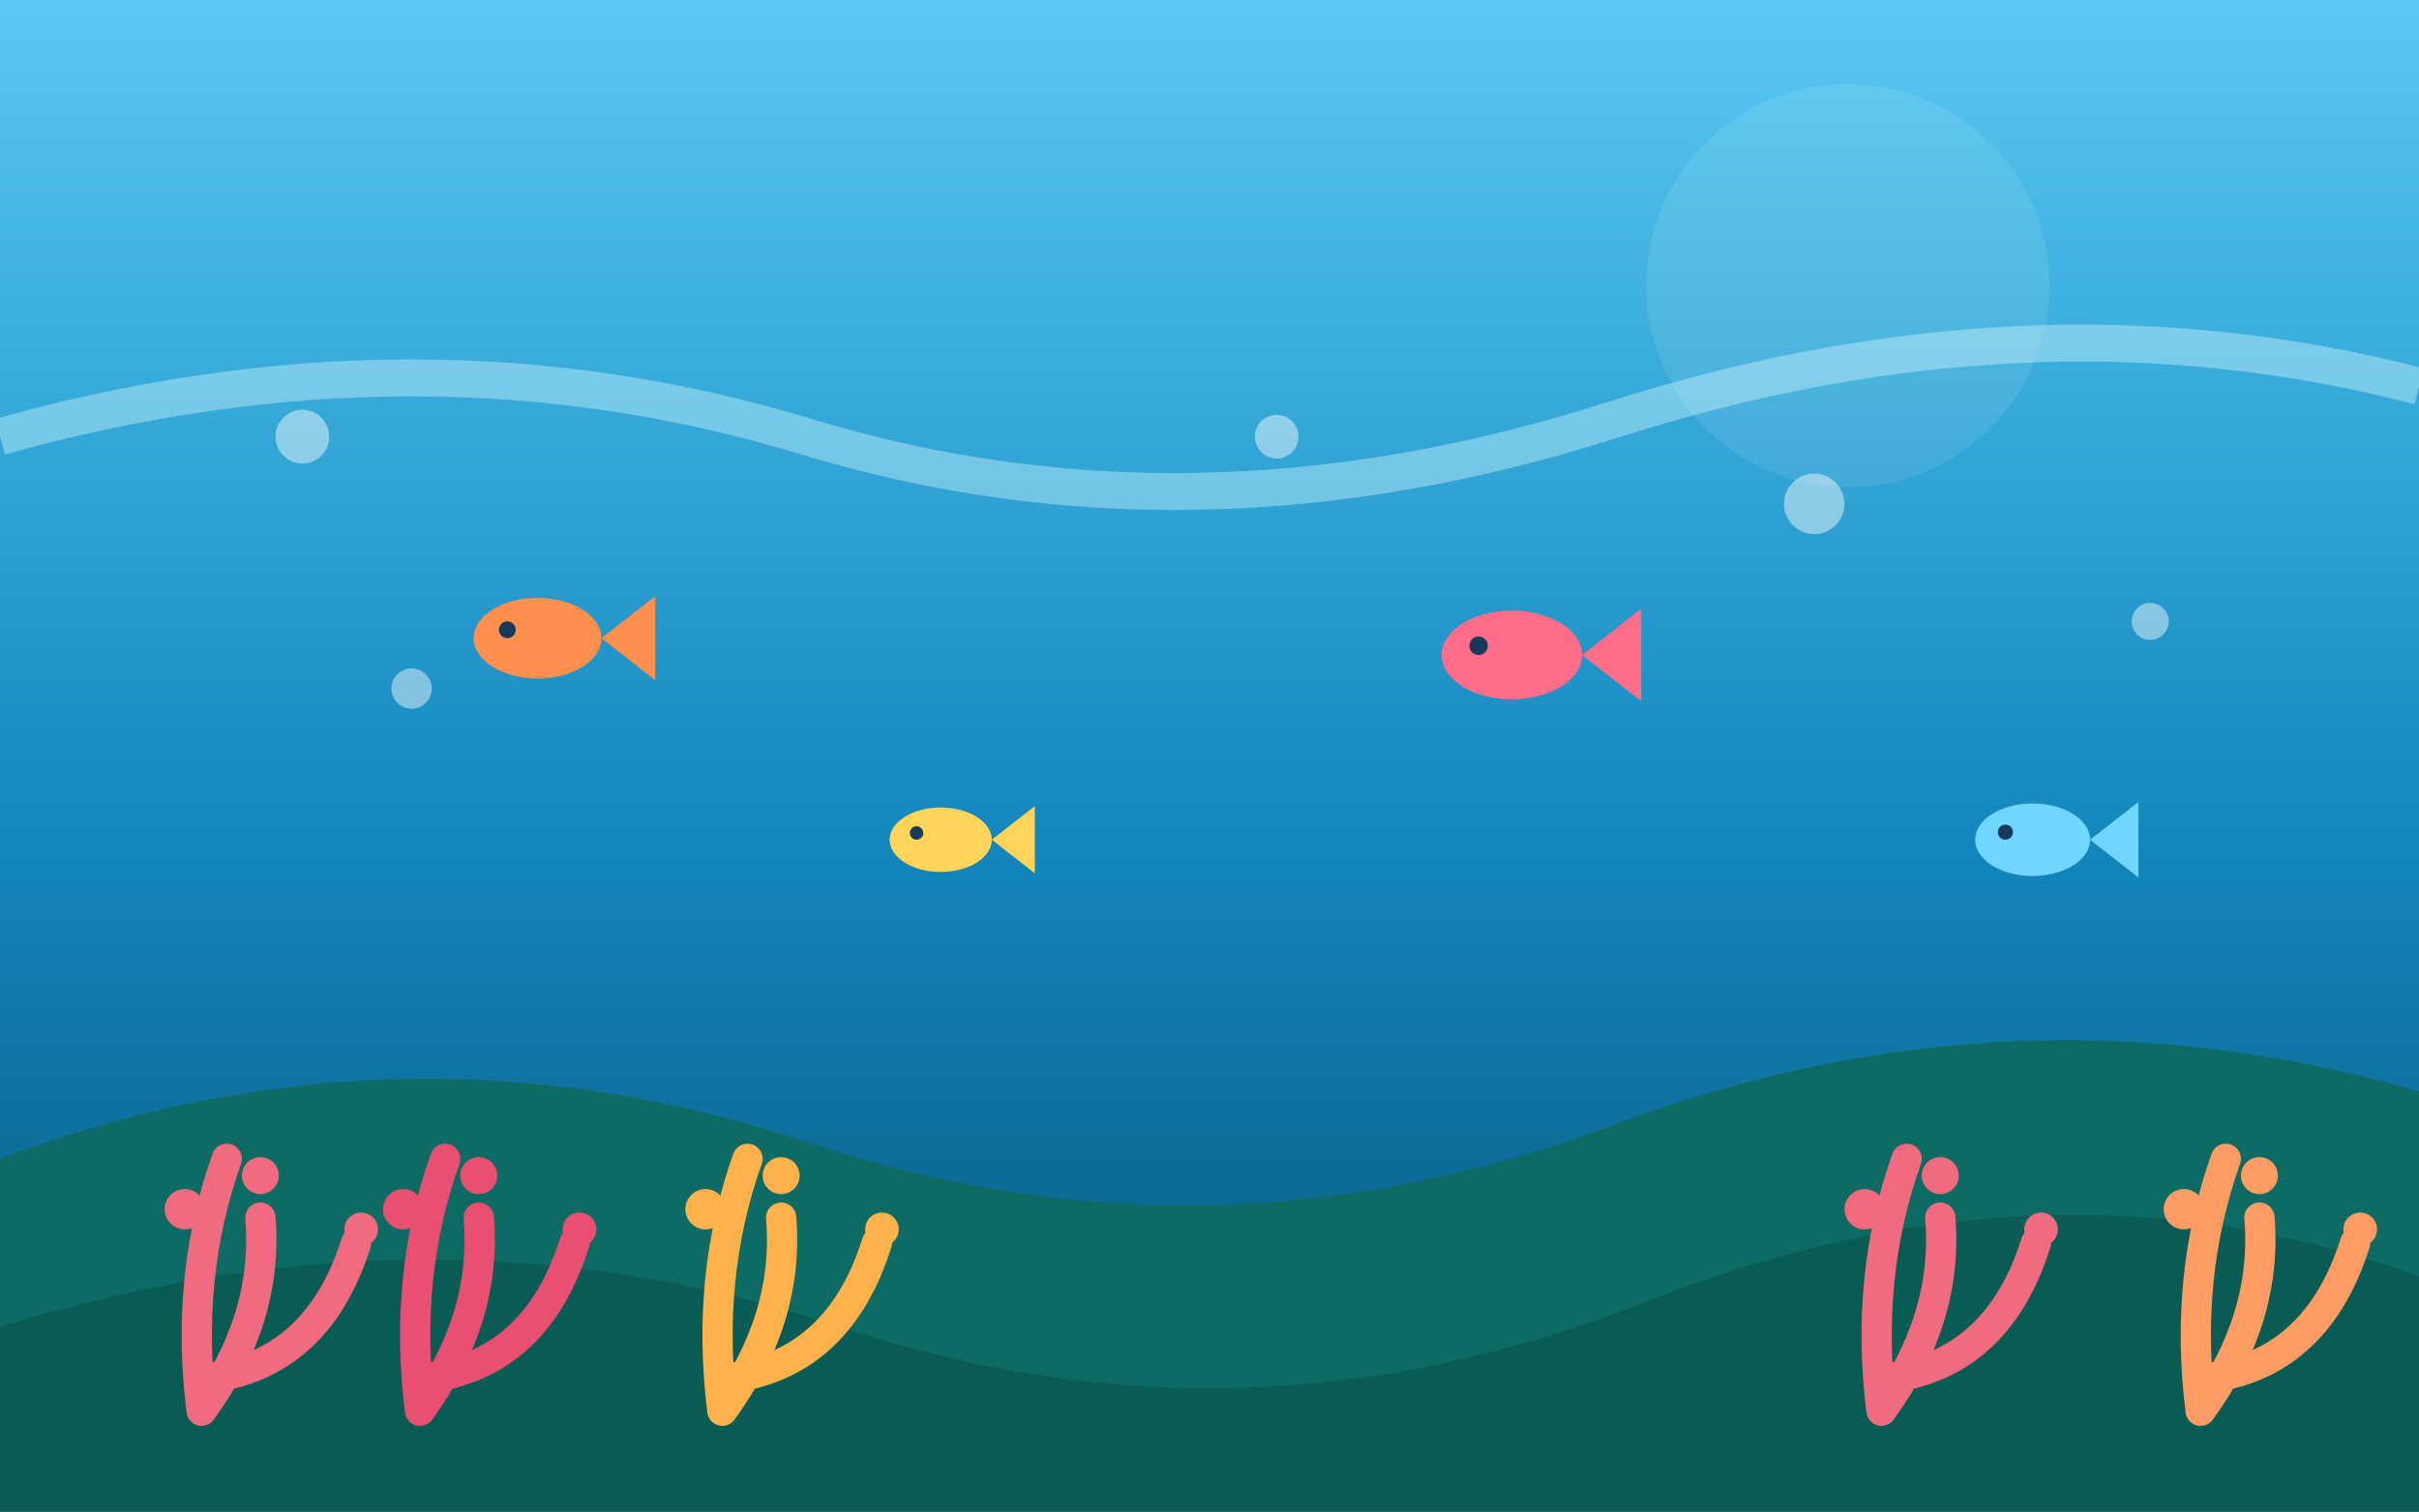
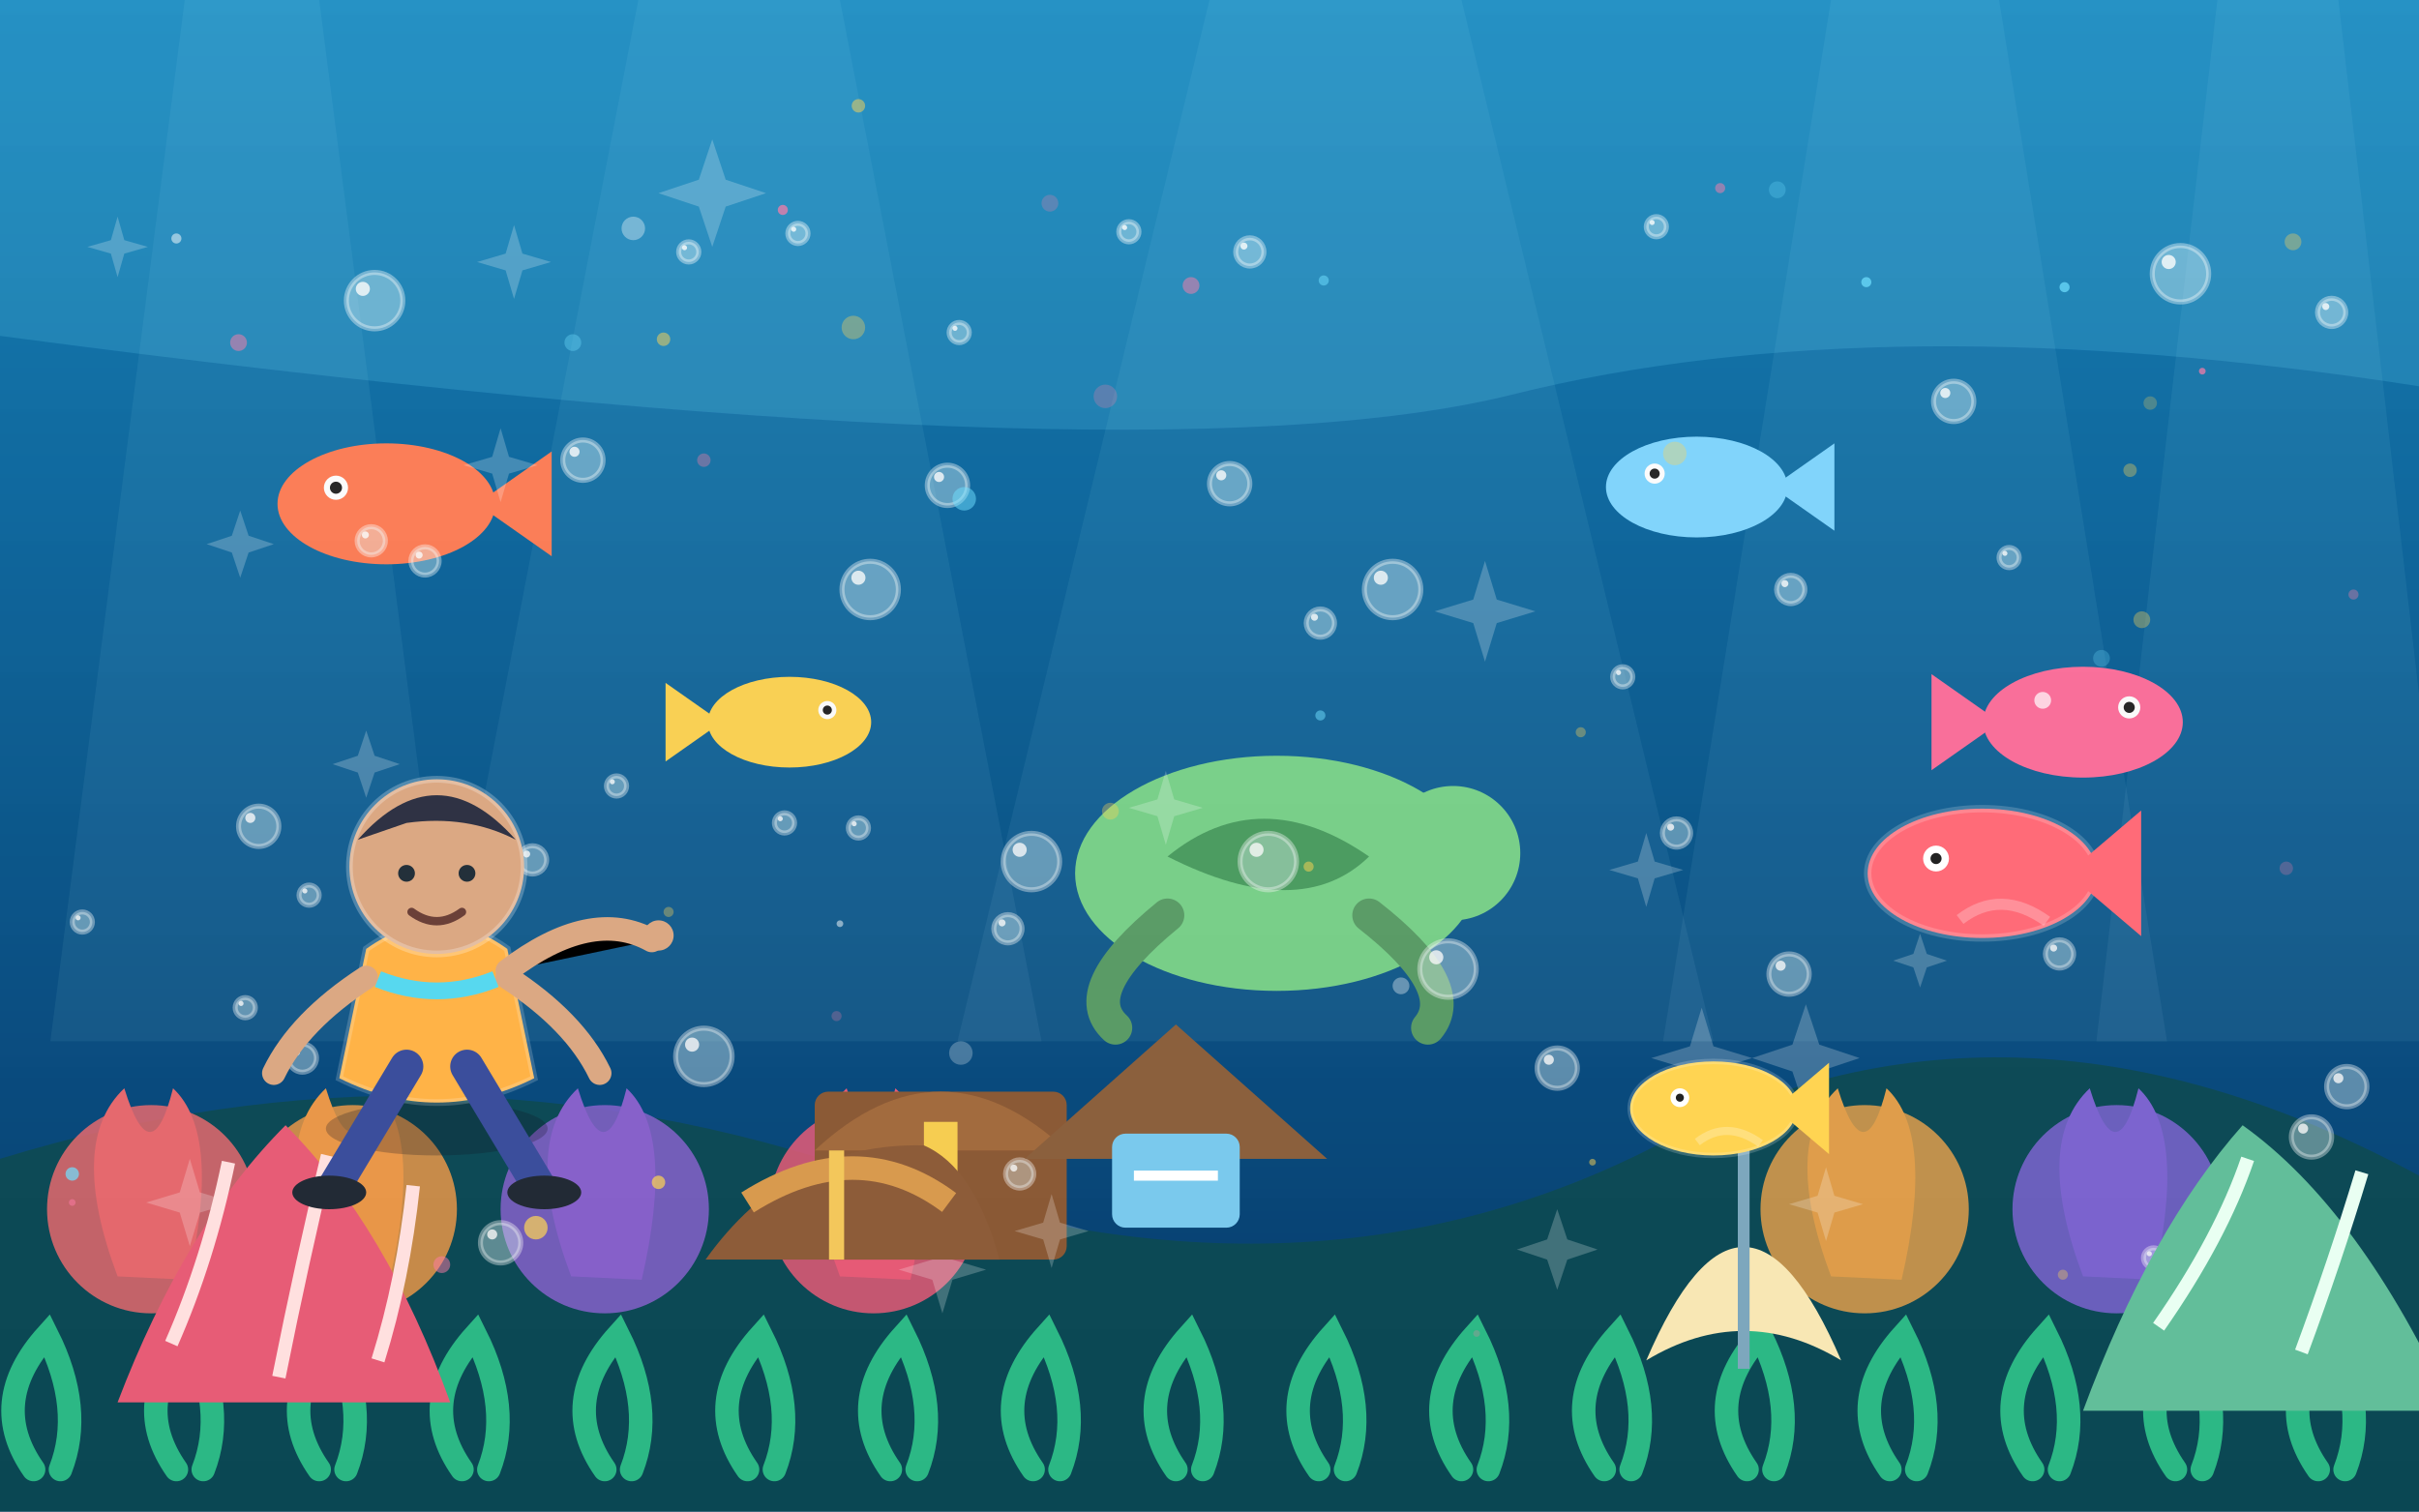
<svg xmlns="http://www.w3.org/2000/svg" viewBox="0 0 1440 900" preserveAspectRatio="xMidYMid slice">
  <defs>
-     <linearGradient id="ocean-bg" x1="0" y1="0" x2="0" y2="1">
-       <stop stop-color="#58c9f2" />
-       <stop offset=".56" stop-color="#1386bd" />
-       <stop offset="1" stop-color="#075273" />
+     <linearGradient id="bg-ocean" x1="0" y1="0" x2="0" y2="1">
+       <stop offset="0" stop-color="#0a7cb6" />
+       <stop offset="1" stop-color="#05386b" />
    </linearGradient>
-     <linearGradient id="ocean-hill" x1="0" y1="0" x2="1" y2="1">
-       <stop stop-color="#ffffff" stop-opacity=".92" />
-       <stop offset="1" stop-color="#cfd8e6" stop-opacity=".95" />
+     <linearGradient id="ground" x1="0" y1="0" x2="0" y2="1">
+       <stop offset="0" stop-color="#ffffff" stop-opacity=".18" />
+       <stop offset="1" stop-color="#000000" stop-opacity=".18" />
    </linearGradient>
-     <linearGradient id="ocean-shadow" x1="0" y1="0" x2="0" y2="1">
-       <stop stop-color="#000" stop-opacity=".04" />
-       <stop offset="1" stop-color="#000" stop-opacity=".28" />
+     <linearGradient id="glass" x1="0" y1="0" x2="0" y2="1">
+       <stop offset="0" stop-color="#ffffff" stop-opacity=".34" />
+       <stop offset="1" stop-color="#ffffff" stop-opacity=".05" />
    </linearGradient>
-     <filter id="ocean-soft">
+     <filter id="shadow" x="-40%" y="-40%" width="180%" height="180%">
+       <feDropShadow dx="0" dy="10" stdDeviation="8" flood-color="#000" flood-opacity=".25" />
+     </filter>
+     <filter id="soft" x="-40%" y="-40%" width="180%" height="180%">
      <feGaussianBlur stdDeviation="18" />
    </filter>
-     <filter id="ocean-shadow">
-       <feDropShadow dx="0" dy="14" stdDeviation="10" flood-opacity=".18" />
+     <filter id="glow" x="-60%" y="-60%" width="220%" height="220%">
+       <feGaussianBlur stdDeviation="10" result="b" />
+       <feMerge>
+         <feMergeNode in="b" />
+         <feMergeNode in="SourceGraphic" />
+       </feMerge>
    </filter>
  </defs>
-   <rect width="1440" height="900" fill="url(#ocean-bg)" />
-   <circle cx="1100" cy="170" r="120" fill="#fff" opacity=".09" />
-   <path d="M0 260 Q250 190 480 260 T960 250 T1440 230" fill="none" stroke="#d7fbff" stroke-opacity=".4" stroke-width="22" />
-   <path d="M0 690 Q240 600 480 680 T960 670 T1440 650 L1440 900 L0 900Z" fill="#0e6b63" />
-   <path d="M0 790 Q260 710 500 790 T980 775 T1440 760 L1440 900 L0 900Z" fill="#095c54" />
-   <g transform="translate(120 690)">
-     <path d="M0 150 Q-10 70 15 0 M0 150 Q40 95 35 35 M8 130 Q70 120 92 50" fill="none" stroke="#f06b80" stroke-width="18" stroke-linecap="round" />
-     <circle cx="-10" cy="30" r="12" fill="#f06b80" />
-     <circle cx="35" cy="10" r="11" fill="#f06b80" />
-     <circle cx="95" cy="42" r="10" fill="#f06b80" />
-   </g>
-   <g transform="translate(250 690)">
-     <path d="M0 150 Q-10 70 15 0 M0 150 Q40 95 35 35 M8 130 Q70 120 92 50" fill="none" stroke="#e94f71" stroke-width="18" stroke-linecap="round" />
-     <circle cx="-10" cy="30" r="12" fill="#e94f71" />
-     <circle cx="35" cy="10" r="11" fill="#e94f71" />
-     <circle cx="95" cy="42" r="10" fill="#e94f71" />
-   </g>
-   <g transform="translate(430 690)">
-     <path d="M0 150 Q-10 70 15 0 M0 150 Q40 95 35 35 M8 130 Q70 120 92 50" fill="none" stroke="#ffb14c" stroke-width="18" stroke-linecap="round" />
-     <circle cx="-10" cy="30" r="12" fill="#ffb14c" />
-     <circle cx="35" cy="10" r="11" fill="#ffb14c" />
-     <circle cx="95" cy="42" r="10" fill="#ffb14c" />
-   </g>
-   <g transform="translate(1120 690)">
-     <path d="M0 150 Q-10 70 15 0 M0 150 Q40 95 35 35 M8 130 Q70 120 92 50" fill="none" stroke="#f06b80" stroke-width="18" stroke-linecap="round" />
-     <circle cx="-10" cy="30" r="12" fill="#f06b80" />
-     <circle cx="35" cy="10" r="11" fill="#f06b80" />
-     <circle cx="95" cy="42" r="10" fill="#f06b80" />
-   </g>
-   <g transform="translate(1310 690)">
-     <path d="M0 150 Q-10 70 15 0 M0 150 Q40 95 35 35 M8 130 Q70 120 92 50" fill="none" stroke="#ff9c66" stroke-width="18" stroke-linecap="round" />
-     <circle cx="-10" cy="30" r="12" fill="#ff9c66" />
-     <circle cx="35" cy="10" r="11" fill="#ff9c66" />
-     <circle cx="95" cy="42" r="10" fill="#ff9c66" />
-   </g>
-   <g transform="translate(320 380) scale(1)">
-     <ellipse rx="38" ry="24" fill="#ff8f4d" />
-     <path d="M38 0 L70 -25 L70 25Z" fill="#ff8f4d" />
-     <circle cx="-18" cy="-5" r="5" fill="#173a59" />
-   </g>
-   <g transform="translate(560 500) scale(0.8)">
-     <ellipse rx="38" ry="24" fill="#ffd45a" />
-     <path d="M38 0 L70 -25 L70 25Z" fill="#ffd45a" />
-     <circle cx="-18" cy="-5" r="5" fill="#173a59" />
-   </g>
-   <g transform="translate(900 390) scale(1.1)">
-     <ellipse rx="38" ry="24" fill="#ff6d8a" />
-     <path d="M38 0 L70 -25 L70 25Z" fill="#ff6d8a" />
-     <circle cx="-18" cy="-5" r="5" fill="#173a59" />
-   </g>
-   <g transform="translate(1210 500) scale(0.9)">
-     <ellipse rx="38" ry="24" fill="#70d6ff" />
-     <path d="M38 0 L70 -25 L70 25Z" fill="#70d6ff" />
-     <circle cx="-18" cy="-5" r="5" fill="#173a59" />
-   </g>
-   <circle cx="180" cy="260" r="16" fill="#fff" opacity=".45" />
-   <circle cx="245" cy="410" r="12" fill="#fff" opacity=".45" />
-   <circle cx="760" cy="260" r="13" fill="#fff" opacity=".45" />
-   <circle cx="1080" cy="300" r="18" fill="#fff" opacity=".45" />
-   <circle cx="1280" cy="370" r="11" fill="#fff" opacity=".45" />
+   <rect width="1440" height="900" fill="url(#bg-ocean)" />
+   <path d="M0 0 H1440 V230 Q1120 180 900 235 T0 200Z" fill="#55c7ef" opacity=".22" />
+   <path d="M0 690 Q260 610 520 700 T990 680 T1440 700 V900 H0Z" fill="#0a4a57" />
+   <path d="M110 0 L190 0 L270 620 L30 620 Z" fill="#b9f4ff" opacity=".07" />
+   <path d="M380 0 L500 0 L620 620 L260 620 Z" fill="#b9f4ff" opacity=".07" />
+   <path d="M720 0 L870 0 L1020 620 L570 620 Z" fill="#b9f4ff" opacity=".07" />
+   <path d="M1090 0 L1190 0 L1290 620 L990 620 Z" fill="#b9f4ff" opacity=".07" />
+   <path d="M1320 0 L1392 0 L1464 620 L1248 620 Z" fill="#b9f4ff" opacity=".07" />
+   <g transform="translate(90 720)">
+     <circle cx="0" cy="0" r="62" fill="#ed6b70" opacity=".85" />
+     <path d="M-20 40 Q-50 -40 -16 -72 Q0 -20 13 -72 Q42 -45 22 42" fill="#ed6b70" />
+   </g>
+   <g transform="translate(210 720)">
+     <circle cx="0" cy="0" r="62" fill="#f19b49" opacity=".85" />
+     <path d="M-20 40 Q-50 -40 -16 -72 Q0 -20 13 -72 Q42 -45 22 42" fill="#f19b49" />
+   </g>
+   <g transform="translate(360 720)">
+     <circle cx="0" cy="0" r="62" fill="#8a63d1" opacity=".85" />
+     <path d="M-20 40 Q-50 -40 -16 -72 Q0 -20 13 -72 Q42 -45 22 42" fill="#8a63d1" />
+   </g>
+   <g transform="translate(520 720)">
+     <circle cx="0" cy="0" r="62" fill="#ef5c7a" opacity=".85" />
+     <path d="M-20 40 Q-50 -40 -16 -72 Q0 -20 13 -72 Q42 -45 22 42" fill="#ef5c7a" />
+   </g>
+   <g transform="translate(1110 720)">
+     <circle cx="0" cy="0" r="62" fill="#e7a24c" opacity=".85" />
+     <path d="M-20 40 Q-50 -40 -16 -72 Q0 -20 13 -72 Q42 -45 22 42" fill="#e7a24c" />
+   </g>
+   <g transform="translate(1260 720)">
+     <circle cx="0" cy="0" r="62" fill="#7f66d6" opacity=".85" />
+     <path d="M-20 40 Q-50 -40 -16 -72 Q0 -20 13 -72 Q42 -45 22 42" fill="#7f66d6" />
+   </g>
+   <path d="M20 875 Q-8 835.0 28 795 Q50 839.0 36 875" fill="none" stroke="#2dc08a" stroke-width="14" stroke-linecap="round" />
+   <path d="M105 875 Q77 835.0 113 795 Q135 839.0 121 875" fill="none" stroke="#2dc08a" stroke-width="14" stroke-linecap="round" />
+   <path d="M190 875 Q162 835.0 198 795 Q220 839.0 206 875" fill="none" stroke="#2dc08a" stroke-width="14" stroke-linecap="round" />
+   <path d="M275 875 Q247 835.0 283 795 Q305 839.0 291 875" fill="none" stroke="#2dc08a" stroke-width="14" stroke-linecap="round" />
+   <path d="M360 875 Q332 835.0 368 795 Q390 839.0 376 875" fill="none" stroke="#2dc08a" stroke-width="14" stroke-linecap="round" />
+   <path d="M445 875 Q417 835.0 453 795 Q475 839.0 461 875" fill="none" stroke="#2dc08a" stroke-width="14" stroke-linecap="round" />
+   <path d="M530 875 Q502 835.0 538 795 Q560 839.0 546 875" fill="none" stroke="#2dc08a" stroke-width="14" stroke-linecap="round" />
+   <path d="M615 875 Q587 835.0 623 795 Q645 839.0 631 875" fill="none" stroke="#2dc08a" stroke-width="14" stroke-linecap="round" />
+   <path d="M700 875 Q672 835.0 708 795 Q730 839.0 716 875" fill="none" stroke="#2dc08a" stroke-width="14" stroke-linecap="round" />
+   <path d="M785 875 Q757 835.0 793 795 Q815 839.0 801 875" fill="none" stroke="#2dc08a" stroke-width="14" stroke-linecap="round" />
+   <path d="M870 875 Q842 835.0 878 795 Q900 839.0 886 875" fill="none" stroke="#2dc08a" stroke-width="14" stroke-linecap="round" />
+   <path d="M955 875 Q927 835.0 963 795 Q985 839.0 971 875" fill="none" stroke="#2dc08a" stroke-width="14" stroke-linecap="round" />
+   <path d="M1040 875 Q1012 835.0 1048 795 Q1070 839.0 1056 875" fill="none" stroke="#2dc08a" stroke-width="14" stroke-linecap="round" />
+   <path d="M1125 875 Q1097 835.0 1133 795 Q1155 839.0 1141 875" fill="none" stroke="#2dc08a" stroke-width="14" stroke-linecap="round" />
+   <path d="M1210 875 Q1182 835.0 1218 795 Q1240 839.0 1226 875" fill="none" stroke="#2dc08a" stroke-width="14" stroke-linecap="round" />
+   <path d="M1295 875 Q1267 835.0 1303 795 Q1325 839.0 1311 875" fill="none" stroke="#2dc08a" stroke-width="14" stroke-linecap="round" />
+   <path d="M1380 875 Q1352 835.0 1388 795 Q1410 839.0 1396 875" fill="none" stroke="#2dc08a" stroke-width="14" stroke-linecap="round" />
+   <g transform="translate(230 300) scale(1.2 1.2)">
+     <ellipse cx="0" cy="0" rx="54" ry="30" fill="#ff7c54" />
+     <path d="M45 0 L82 -26 L82 26 Z" fill="#ff7c54" />
+     <circle cx="-25" cy="-8" r="6" fill="#fff" />
+     <circle cx="-25" cy="-8" r="3" fill="#222" />
+   </g>
+   <g transform="translate(470 430) scale(-0.9 0.9)">
+     <ellipse cx="0" cy="0" rx="54" ry="30" fill="#ffd452" />
+     <path d="M45 0 L82 -26 L82 26 Z" fill="#ffd452" />
+     <circle cx="-25" cy="-8" r="6" fill="#fff" />
+     <circle cx="-25" cy="-8" r="3" fill="#222" />
+   </g>
+   <g transform="translate(1010 290) scale(1 1)">
+     <ellipse cx="0" cy="0" rx="54" ry="30" fill="#7fd6ff" />
+     <path d="M45 0 L82 -26 L82 26 Z" fill="#7fd6ff" />
+     <circle cx="-25" cy="-8" r="6" fill="#fff" />
+     <circle cx="-25" cy="-8" r="3" fill="#222" />
+   </g>
+   <g transform="translate(1240 430) scale(-1.1 1.1)">
+     <ellipse cx="0" cy="0" rx="54" ry="30" fill="#ff6e9b" />
+     <path d="M45 0 L82 -26 L82 26 Z" fill="#ff6e9b" />
+     <circle cx="-25" cy="-8" r="6" fill="#fff" />
+     <circle cx="-25" cy="-8" r="3" fill="#222" />
+   </g>
+   <g transform="translate(760 520)">
+     <ellipse cx="0" cy="0" rx="120" ry="70" fill="#7ad48b" />
+     <circle cx="105" cy="-12" r="40" fill="#7ad48b" />
+     <path d="M-65 -10 Q-10 -55 55 -10 Q14 30 -65 -10Z" fill="#4b9e61" />
+     <path d="M-65 25 Q-120 70 -96 92 M55 25 Q110 68 90 92" stroke="#5a9e67" stroke-width="20" fill="none" stroke-linecap="round" />
+   </g>
+   <g transform="translate(560 700)">
+     <rect x="-75" y="-50" width="150" height="100" rx="8" fill="#8f5b35" />
+     <path d="M-75 -15 Q0 -85 75 -15" fill="#a76d3e" />
+     <rect x="-10" y="-32" width="20" height="60" fill="#ffd452" />
+   </g>
+   <circle cx="998" cy="496" r="8.4" fill="#eaffff" fill-opacity=".38" stroke="#fff" stroke-opacity=".38" stroke-width="3" />
+   <circle cx="994.5" cy="492.5" r="2.1" fill="#fff" fill-opacity=".8" />
+   <circle cx="223" cy="179" r="16.8" fill="#eaffff" fill-opacity=".38" stroke="#fff" stroke-opacity=".38" stroke-width="3" />
+   <circle cx="216.0" cy="172.0" r="4.2" fill="#fff" fill-opacity=".8" />
+   <circle cx="755" cy="513" r="16.8" fill="#eaffff" fill-opacity=".38" stroke="#fff" stroke-opacity=".38" stroke-width="3" />
+   <circle cx="748.0" cy="506.0" r="4.2" fill="#fff" fill-opacity=".8" />
+   <circle cx="986" cy="135" r="6.0" fill="#eaffff" fill-opacity=".38" stroke="#fff" stroke-opacity=".38" stroke-width="3" />
+   <circle cx="983.5" cy="132.5" r="1.5" fill="#fff" fill-opacity=".8" />
+   <circle cx="154" cy="492" r="12" fill="#eaffff" fill-opacity=".38" stroke="#fff" stroke-opacity=".38" stroke-width="3" />
+   <circle cx="149" cy="487" r="3" fill="#fff" fill-opacity=".8" />
+   <circle cx="253" cy="334" r="8.4" fill="#eaffff" fill-opacity=".38" stroke="#fff" stroke-opacity=".38" stroke-width="3" />
+   <circle cx="249.5" cy="330.5" r="2.1" fill="#fff" fill-opacity=".8" />
+   <circle cx="419" cy="629" r="16.8" fill="#eaffff" fill-opacity=".38" stroke="#fff" stroke-opacity=".38" stroke-width="3" />
+   <circle cx="412.0" cy="622.0" r="4.2" fill="#fff" fill-opacity=".8" />
+   <circle cx="317" cy="512" r="8.4" fill="#eaffff" fill-opacity=".38" stroke="#fff" stroke-opacity=".38" stroke-width="3" />
+   <circle cx="313.5" cy="508.5" r="2.1" fill="#fff" fill-opacity=".8" />
+   <circle cx="600" cy="553" r="8.4" fill="#eaffff" fill-opacity=".38" stroke="#fff" stroke-opacity=".38" stroke-width="3" />
+   <circle cx="596.5" cy="549.5" r="2.1" fill="#fff" fill-opacity=".8" />
+   <circle cx="184" cy="533" r="6.0" fill="#eaffff" fill-opacity=".38" stroke="#fff" stroke-opacity=".38" stroke-width="3" />
+   <circle cx="181.5" cy="530.5" r="1.5" fill="#fff" fill-opacity=".8" />
+   <circle cx="133" cy="747" r="6.0" fill="#eaffff" fill-opacity=".38" stroke="#fff" stroke-opacity=".38" stroke-width="3" />
+   <circle cx="130.5" cy="744.5" r="1.5" fill="#fff" fill-opacity=".8" />
+   <circle cx="221" cy="322" r="8.4" fill="#eaffff" fill-opacity=".38" stroke="#fff" stroke-opacity=".38" stroke-width="3" />
+   <circle cx="217.5" cy="318.5" r="2.1" fill="#fff" fill-opacity=".8" />
+   <circle cx="862" cy="577" r="16.8" fill="#eaffff" fill-opacity=".38" stroke="#fff" stroke-opacity=".38" stroke-width="3" />
+   <circle cx="855.0" cy="570.0" r="4.2" fill="#fff" fill-opacity=".8" />
+   <circle cx="467" cy="490" r="6.0" fill="#eaffff" fill-opacity=".38" stroke="#fff" stroke-opacity=".38" stroke-width="3" />
+   <circle cx="464.5" cy="487.5" r="1.5" fill="#fff" fill-opacity=".8" />
+   <circle cx="367" cy="468" r="6.0" fill="#eaffff" fill-opacity=".38" stroke="#fff" stroke-opacity=".38" stroke-width="3" />
+   <circle cx="364.5" cy="465.5" r="1.5" fill="#fff" fill-opacity=".8" />
+   <circle cx="829" cy="351" r="16.8" fill="#eaffff" fill-opacity=".38" stroke="#fff" stroke-opacity=".38" stroke-width="3" />
+   <circle cx="822.0" cy="344.0" r="4.2" fill="#fff" fill-opacity=".8" />
+   <circle cx="614" cy="513" r="16.8" fill="#eaffff" fill-opacity=".38" stroke="#fff" stroke-opacity=".38" stroke-width="3" />
+   <circle cx="607.0" cy="506.0" r="4.2" fill="#fff" fill-opacity=".8" />
+   <circle cx="347" cy="274" r="12" fill="#eaffff" fill-opacity=".38" stroke="#fff" stroke-opacity=".38" stroke-width="3" />
+   <circle cx="342" cy="269" r="3" fill="#fff" fill-opacity=".8" />
+   <circle cx="475" cy="139" r="6.0" fill="#eaffff" fill-opacity=".38" stroke="#fff" stroke-opacity=".38" stroke-width="3" />
+   <circle cx="472.5" cy="136.5" r="1.5" fill="#fff" fill-opacity=".8" />
+   <circle cx="672" cy="138" r="6.0" fill="#eaffff" fill-opacity=".38" stroke="#fff" stroke-opacity=".38" stroke-width="3" />
+   <circle cx="669.5" cy="135.5" r="1.5" fill="#fff" fill-opacity=".8" />
+   <circle cx="1226" cy="568" r="8.4" fill="#eaffff" fill-opacity=".38" stroke="#fff" stroke-opacity=".38" stroke-width="3" />
+   <circle cx="1222.5" cy="564.5" r="2.1" fill="#fff" fill-opacity=".8" />
+   <circle cx="146" cy="600" r="6.0" fill="#eaffff" fill-opacity=".38" stroke="#fff" stroke-opacity=".38" stroke-width="3" />
+   <circle cx="143.5" cy="597.5" r="1.5" fill="#fff" fill-opacity=".8" />
+   <circle cx="410" cy="150" r="6.0" fill="#eaffff" fill-opacity=".38" stroke="#fff" stroke-opacity=".38" stroke-width="3" />
+   <circle cx="407.5" cy="147.5" r="1.5" fill="#fff" fill-opacity=".8" />
+   <circle cx="511" cy="493" r="6.0" fill="#eaffff" fill-opacity=".38" stroke="#fff" stroke-opacity=".38" stroke-width="3" />
+   <circle cx="508.5" cy="490.5" r="1.5" fill="#fff" fill-opacity=".8" />
+   <circle cx="1196" cy="332" r="6.0" fill="#eaffff" fill-opacity=".38" stroke="#fff" stroke-opacity=".38" stroke-width="3" />
+   <circle cx="1193.5" cy="329.5" r="1.5" fill="#fff" fill-opacity=".8" />
+   <circle cx="1298" cy="163" r="16.8" fill="#eaffff" fill-opacity=".38" stroke="#fff" stroke-opacity=".38" stroke-width="3" />
+   <circle cx="1291.0" cy="156.0" r="4.2" fill="#fff" fill-opacity=".8" />
+   <circle cx="1376" cy="677" r="12" fill="#eaffff" fill-opacity=".38" stroke="#fff" stroke-opacity=".38" stroke-width="3" />
+   <circle cx="1371" cy="672" r="3" fill="#fff" fill-opacity=".8" />
+   <circle cx="564" cy="289" r="12" fill="#eaffff" fill-opacity=".38" stroke="#fff" stroke-opacity=".38" stroke-width="3" />
+   <circle cx="559" cy="284" r="3" fill="#fff" fill-opacity=".8" />
+   <circle cx="518" cy="351" r="16.8" fill="#eaffff" fill-opacity=".38" stroke="#fff" stroke-opacity=".38" stroke-width="3" />
+   <circle cx="511.0" cy="344.0" r="4.2" fill="#fff" fill-opacity=".8" />
+   <circle cx="298" cy="740" r="12" fill="#eaffff" fill-opacity=".38" stroke="#fff" stroke-opacity=".38" stroke-width="3" />
+   <circle cx="293" cy="735" r="3" fill="#fff" fill-opacity=".8" />
+   <circle cx="966" cy="403" r="6.0" fill="#eaffff" fill-opacity=".38" stroke="#fff" stroke-opacity=".38" stroke-width="3" />
+   <circle cx="963.5" cy="400.5" r="1.5" fill="#fff" fill-opacity=".8" />
+   <circle cx="49" cy="549" r="6.0" fill="#eaffff" fill-opacity=".38" stroke="#fff" stroke-opacity=".38" stroke-width="3" />
+   <circle cx="46.5" cy="546.5" r="1.5" fill="#fff" fill-opacity=".8" />
+   <circle cx="180" cy="630" r="8.4" fill="#eaffff" fill-opacity=".38" stroke="#fff" stroke-opacity=".38" stroke-width="3" />
+   <circle cx="176.5" cy="626.5" r="2.1" fill="#fff" fill-opacity=".8" />
+   <circle cx="1066" cy="351" r="8.4" fill="#eaffff" fill-opacity=".38" stroke="#fff" stroke-opacity=".38" stroke-width="3" />
+   <circle cx="1062.5" cy="347.5" r="2.1" fill="#fff" fill-opacity=".8" />
+   <circle cx="744" cy="150" r="8.4" fill="#eaffff" fill-opacity=".38" stroke="#fff" stroke-opacity=".38" stroke-width="3" />
+   <circle cx="740.5" cy="146.5" r="2.1" fill="#fff" fill-opacity=".8" />
+   <circle cx="786" cy="371" r="8.4" fill="#eaffff" fill-opacity=".38" stroke="#fff" stroke-opacity=".38" stroke-width="3" />
+   <circle cx="782.5" cy="367.5" r="2.1" fill="#fff" fill-opacity=".8" />
+   <circle cx="927" cy="636" r="12" fill="#eaffff" fill-opacity=".38" stroke="#fff" stroke-opacity=".38" stroke-width="3" />
+   <circle cx="922" cy="631" r="3" fill="#fff" fill-opacity=".8" />
+   <circle cx="1282" cy="749" r="6.0" fill="#eaffff" fill-opacity=".38" stroke="#fff" stroke-opacity=".38" stroke-width="3" />
+   <circle cx="1279.5" cy="746.5" r="1.5" fill="#fff" fill-opacity=".8" />
+   <circle cx="1397" cy="647" r="12" fill="#eaffff" fill-opacity=".38" stroke="#fff" stroke-opacity=".38" stroke-width="3" />
+   <circle cx="1392" cy="642" r="3" fill="#fff" fill-opacity=".8" />
+   <circle cx="1388" cy="186" r="8.4" fill="#eaffff" fill-opacity=".38" stroke="#fff" stroke-opacity=".38" stroke-width="3" />
+   <circle cx="1384.5" cy="182.5" r="2.1" fill="#fff" fill-opacity=".8" />
+   <circle cx="571" cy="198" r="6.0" fill="#eaffff" fill-opacity=".38" stroke="#fff" stroke-opacity=".38" stroke-width="3" />
+   <circle cx="568.5" cy="195.5" r="1.5" fill="#fff" fill-opacity=".8" />
+   <circle cx="1163" cy="239" r="12" fill="#eaffff" fill-opacity=".38" stroke="#fff" stroke-opacity=".38" stroke-width="3" />
+   <circle cx="1158" cy="234" r="3" fill="#fff" fill-opacity=".8" />
+   <circle cx="607" cy="699" r="8.4" fill="#eaffff" fill-opacity=".38" stroke="#fff" stroke-opacity=".38" stroke-width="3" />
+   <circle cx="603.5" cy="695.5" r="2.1" fill="#fff" fill-opacity=".8" />
+   <circle cx="732" cy="288" r="12" fill="#eaffff" fill-opacity=".38" stroke="#fff" stroke-opacity=".38" stroke-width="3" />
+   <circle cx="727" cy="283" r="3" fill="#fff" fill-opacity=".8" />
+   <circle cx="1065" cy="580" r="12" fill="#eaffff" fill-opacity=".38" stroke="#fff" stroke-opacity=".38" stroke-width="3" />
+   <circle cx="1060" cy="575" r="3" fill="#fff" fill-opacity=".8" />
+   <rect width="1440" height="900" fill="url(#ground)" opacity=".25" />
+   <circle cx="625" cy="121" r="5" fill="#ff7ba7" opacity="0.25" />
+   <circle cx="1275" cy="369" r="5" fill="#ffd452" opacity="0.35" />
+   <circle cx="142" cy="204" r="5" fill="#ff7ba7" opacity="0.5" />
+   <circle cx="1268" cy="280" r="4" fill="#ffd452" opacity="0.35" />
+   <circle cx="879" cy="794" r="2" fill="#ff7ba7" opacity="0.25" />
+   <circle cx="779" cy="516" r="3" fill="#ffd452" opacity="0.5" />
+   <circle cx="1229" cy="171" r="3" fill="#6fe0ff" opacity="0.7" />
+   <circle cx="341" cy="204" r="5" fill="#6fe0ff" opacity="0.35" />
+   <circle cx="1280" cy="240" r="4" fill="#ffd452" opacity="0.25" />
+   <circle cx="658" cy="236" r="7" fill="#ff7ba7" opacity="0.25" />
+   <circle cx="395" cy="202" r="4" fill="#ffd452" opacity="0.5" />
+   <circle cx="105" cy="142" r="3" fill="#ffffff" opacity="0.5" />
+   <circle cx="466" cy="125" r="3" fill="#ff7ba7" opacity="0.7" />
+   <circle cx="377" cy="136" r="7" fill="#ffffff" opacity="0.35" />
+   <circle cx="1365" cy="144" r="5" fill="#ffd452" opacity="0.35" />
+   <circle cx="1401" cy="354" r="3" fill="#ff7ba7" opacity="0.35" />
+   <circle cx="1216" cy="417" r="5" fill="#ffffff" opacity="0.7" />
+   <circle cx="661" cy="483" r="5" fill="#ffd452" opacity="0.35" />
+   <circle cx="419" cy="274" r="4" fill="#ff7ba7" opacity="0.35" />
+   <circle cx="1228" cy="759" r="3" fill="#ffd452" opacity="0.35" />
+   <circle cx="500" cy="550" r="2" fill="#ffffff" opacity="0.5" />
+   <circle cx="1311" cy="221" r="2" fill="#ff7ba7" opacity="0.7" />
+   <circle cx="498" cy="605" r="3" fill="#ff7ba7" opacity="0.25" />
+   <circle cx="574" cy="297" r="7" fill="#6fe0ff" opacity="0.5" />
+   <circle cx="508" cy="195" r="7" fill="#ffd452" opacity="0.35" />
+   <circle cx="43" cy="716" r="2" fill="#ff7ba7" opacity="0.5" />
+   <circle cx="1024" cy="112" r="3" fill="#ff7ba7" opacity="0.5" />
+   <circle cx="1058" cy="113" r="5" fill="#6fe0ff" opacity="0.25" />
+   <circle cx="948" cy="692" r="2" fill="#ffd452" opacity="0.5" />
+   <circle cx="709" cy="170" r="5" fill="#ff7ba7" opacity="0.5" />
+   <circle cx="263" cy="753" r="5" fill="#ff7ba7" opacity="0.5" />
+   <circle cx="788" cy="167" r="3" fill="#6fe0ff" opacity="0.5" />
+   <circle cx="572" cy="627" r="7" fill="#ffffff" opacity="0.25" />
+   <circle cx="43" cy="699" r="4" fill="#6fe0ff" opacity="0.7" />
+   <circle cx="941" cy="436" r="3" fill="#ffd452" opacity="0.35" />
+   <circle cx="392" cy="704" r="4" fill="#ffd452" opacity="0.7" />
+   <circle cx="319" cy="731" r="7" fill="#ffd452" opacity="0.7" />
+   <circle cx="786" cy="426" r="3" fill="#6fe0ff" opacity="0.5" />
+   <circle cx="834" cy="587" r="5" fill="#ffffff" opacity="0.35" />
+   <circle cx="997" cy="270" r="7" fill="#ffd452" opacity="0.35" />
+   <circle cx="1251" cy="392" r="5" fill="#6fe0ff" opacity="0.25" />
+   <circle cx="1361" cy="517" r="4" fill="#ff7ba7" opacity="0.25" />
+   <circle cx="511" cy="63" r="4" fill="#ffd452" opacity="0.5" />
+   <circle cx="398" cy="543" r="3" fill="#ffd452" opacity="0.35" />
+   <circle cx="1111" cy="168" r="3" fill="#6fe0ff" opacity="0.7" />
+   <circle cx="1145" cy="525" r="2" fill="#ff7ba7" opacity="0.7" />
+   <path d="M561 730 L567 750 L587 756 L567 762 L561 782 L555 762 L535 756 L555 750Z" fill="#fff" opacity=".22" />
+   <path d="M306 134 L311 151 L328 156 L311 161 L306 178 L301 161 L284 156 L301 151Z" fill="#fff" opacity=".22" />
+   <path d="M927 720 L933 738 L951 744 L933 750 L927 768 L921 750 L903 744 L921 738Z" fill="#fff" opacity=".22" />
+   <path d="M218 435 L223 450 L238 455 L223 460 L218 475 L213 460 L198 455 L213 450Z" fill="#fff" opacity=".22" />
+   <path d="M884 334 L891 357 L914 364 L891 371 L884 394 L877 371 L854 364 L877 357Z" fill="#fff" opacity=".22" />
+   <path d="M1143 556 L1147 568 L1159 572 L1147 576 L1143 588 L1139 576 L1127 572 L1139 568Z" fill="#fff" opacity=".22" />
+   <path d="M143 304 L148 319 L163 324 L148 329 L143 344 L138 329 L123 324 L138 319Z" fill="#fff" opacity=".22" />
+   <path d="M980 496 L985 513 L1002 518 L985 523 L980 540 L975 523 L958 518 L975 513Z" fill="#fff" opacity=".22" />
+   <path d="M240 580 L247 603 L270 610 L247 617 L240 640 L233 617 L210 610 L233 603Z" fill="#fff" opacity=".22" />
+   <path d="M113 690 L119 710 L139 716 L119 722 L113 742 L107 722 L87 716 L107 710Z" fill="#fff" opacity=".22" />
+   <path d="M298 255 L303 272 L320 277 L303 282 L298 299 L293 282 L276 277 L293 272Z" fill="#fff" opacity=".22" />
+   <path d="M70 129 L74 143 L88 147 L74 151 L70 165 L66 151 L52 147 L66 143Z" fill="#fff" opacity=".22" />
+   <path d="M1075 598 L1083 622 L1107 630 L1083 638 L1075 662 L1067 638 L1043 630 L1067 622Z" fill="#fff" opacity=".22" />
+   <path d="M1013 600 L1020 623 L1043 630 L1020 637 L1013 660 L1006 637 L983 630 L1006 623Z" fill="#fff" opacity=".22" />
+   <path d="M626 711 L631 728 L648 733 L631 738 L626 755 L621 738 L604 733 L621 728Z" fill="#fff" opacity=".22" />
+   <path d="M694 459 L699 476 L716 481 L699 486 L694 503 L689 486 L672 481 L689 476Z" fill="#fff" opacity=".22" />
+   <path d="M1087 695 L1092 712 L1109 717 L1092 722 L1087 739 L1082 722 L1065 717 L1082 712Z" fill="#fff" opacity=".22" />
+   <path d="M424 83 L432 107 L456 115 L432 123 L424 147 L416 123 L392 115 L416 107Z" fill="#fff" opacity=".22" />
+   <g transform="translate(70 670)">
+     <path d="M0 165 Q40 60 100 0 Q160 60 198 165Z" fill="#e75c76" />
+     <path d="M32 130 Q54 80 66 22 M96 150 Q110 80 125 18 M155 140 Q170 92 176 36" stroke="#ffe0df" stroke-width="8" fill="none" />
+   </g>
+   <g transform="translate(1240 660)">
+     <path d="M0 180 Q40 72 95 10 Q165 60 220 180Z" fill="#62be9a" />
+     <path d="M45 130 Q82 77 98 30 M130 145 Q150 91 166 38" stroke="#e9fff2" stroke-width="8" fill="none" />
+   </g>
+   <g transform="translate(420 640)">
+     <path d="M0 110 Q50 40 130 42 Q160 55 175 110Z" fill="#8d5c39" />
+     <path d="M25 76 Q90 35 145 76" stroke="#d89a4e" stroke-width="14" fill="none" />
+     <path d="M78 45 V110" stroke="#f3c75b" stroke-width="9" />
+   </g>
+   <g transform="translate(980 680)">
+     <path d="M0 130 Q58 -5 116 130 Q58 95 0 130Z" fill="#f8e7b4" />
+     <path d="M58 0 V135" stroke="#7da7bd" stroke-width="7" />
+   </g>
+   <g transform="translate(260 500) scale(1.0 1.0)">
+     <ellipse cx="0" cy="172" rx="66" ry="16" fill="#101522" opacity=".25" />
+     <path d="M-42 65 Q0 35 42 65 L58 142 Q0 171 -58 142Z" fill="#ffb347" stroke="#fff" stroke-opacity=".18" stroke-width="4" />
+     <path d="M-18 135 L-60 205" stroke="#3b4e9c" stroke-width="20" stroke-linecap="round" />
+     <path d="M18 135 L60 205" stroke="#3b4e9c" stroke-width="20" stroke-linecap="round" />
+     <ellipse cx="-64" cy="210" rx="22" ry="10" fill="#222a35" />
+     <ellipse cx="64" cy="210" rx="22" ry="10" fill="#222a35" />
+     <path d="M-42 82 Q-82 108 -97 139" stroke="#dba883" stroke-width="14" stroke-linecap="round" />
+     <path d="M42 82 Q82 108 97 139" stroke="#dba883" stroke-width="14" stroke-linecap="round" />
+     <circle cx="0" cy="16" r="52" fill="#dba883" stroke="#fff" stroke-opacity=".25" stroke-width="4" />
+     <path d="M-47 0 Q0 -53 47 0 Q18 -15 -18 -10Z" fill="#2f3244" />
+     <circle cx="-18" cy="20" r="5" fill="#23303a" />
+     <circle cx="18" cy="20" r="5" fill="#23303a" />
+     <path d="M-15 43 Q0 54 15 43" stroke="#6b4038" stroke-width="5" fill="none" stroke-linecap="round" />
+     <path d="M-35 83 Q0 97 35 83" stroke="#57d8ef" stroke-width="10" fill="none" />
+     <path d="M42 78 Q92 40 128 60" stroke="#dba883" stroke-width="14" stroke-linecap="round" />
+     <circle cx="132" cy="57" r="9" fill="#dba883" />
+   </g>
+   <g transform="translate(1180 520) scale(1.1)">
+     <ellipse rx="62" ry="35" fill="#ff6b78" stroke="#fff" stroke-opacity=".18" stroke-width="4" />
+     <path d="M46 0 L86 -34 L86 34Z" fill="#ff6b78" />
+     <circle cx="-25" cy="-8" r="7" fill="#fff" />
+     <circle cx="-25" cy="-8" r="3" fill="#222" />
+     <path d="M-12 25 Q10 8 35 26" stroke="#fff" stroke-opacity=".25" stroke-width="6" fill="none" />
+   </g>
+   <g transform="translate(1020 660) scale(0.8)">
+     <ellipse rx="62" ry="35" fill="#ffd452" stroke="#fff" stroke-opacity=".18" stroke-width="4" />
+     <path d="M46 0 L86 -34 L86 34Z" fill="#ffd452" />
+     <circle cx="-25" cy="-8" r="7" fill="#fff" />
+     <circle cx="-25" cy="-8" r="3" fill="#222" />
+     <path d="M-12 25 Q10 8 35 26" stroke="#fff" stroke-opacity=".25" stroke-width="6" fill="none" />
+   </g>
+   <g transform="translate(610 690)">
+     <path d="M0 0 L90 -80 L180 0Z" fill="#8b603d" />
+     <rect x="52" y="-15" width="76" height="56" rx="8" fill="#7ac9ed" />
+     <path d="M65 10 H115" stroke="#fff" stroke-width="6" />
+   </g>
</svg>
